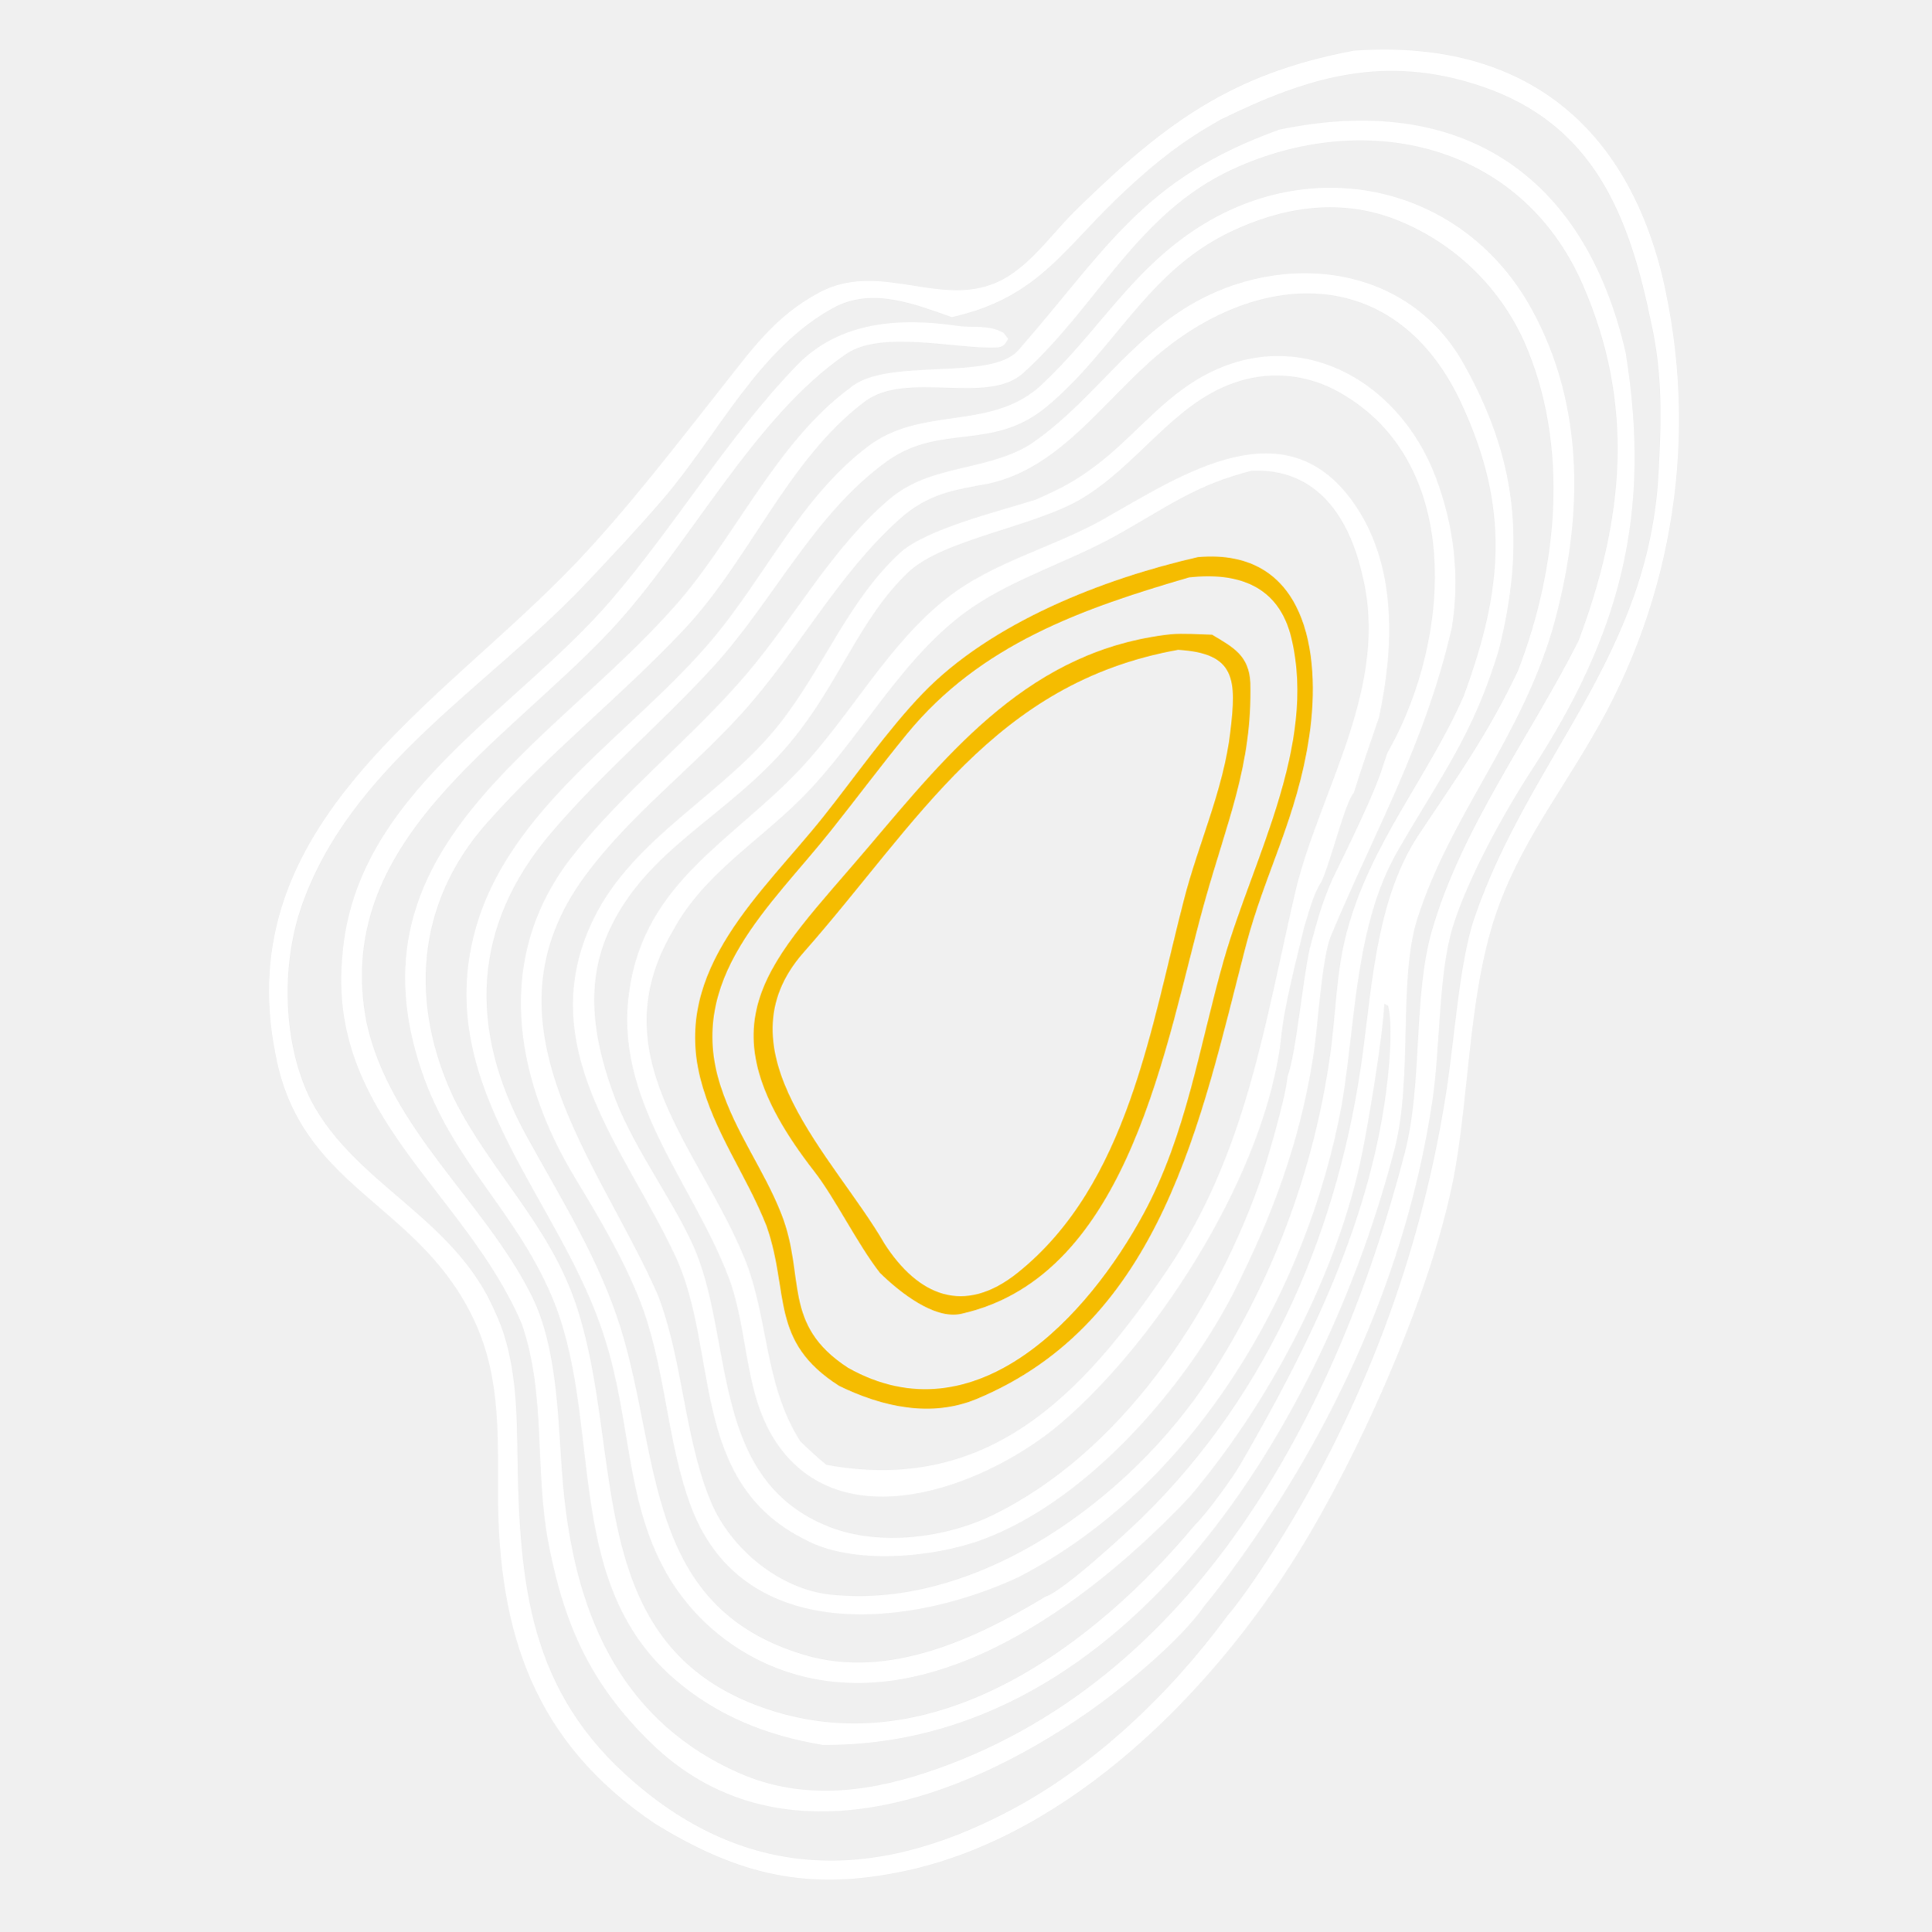
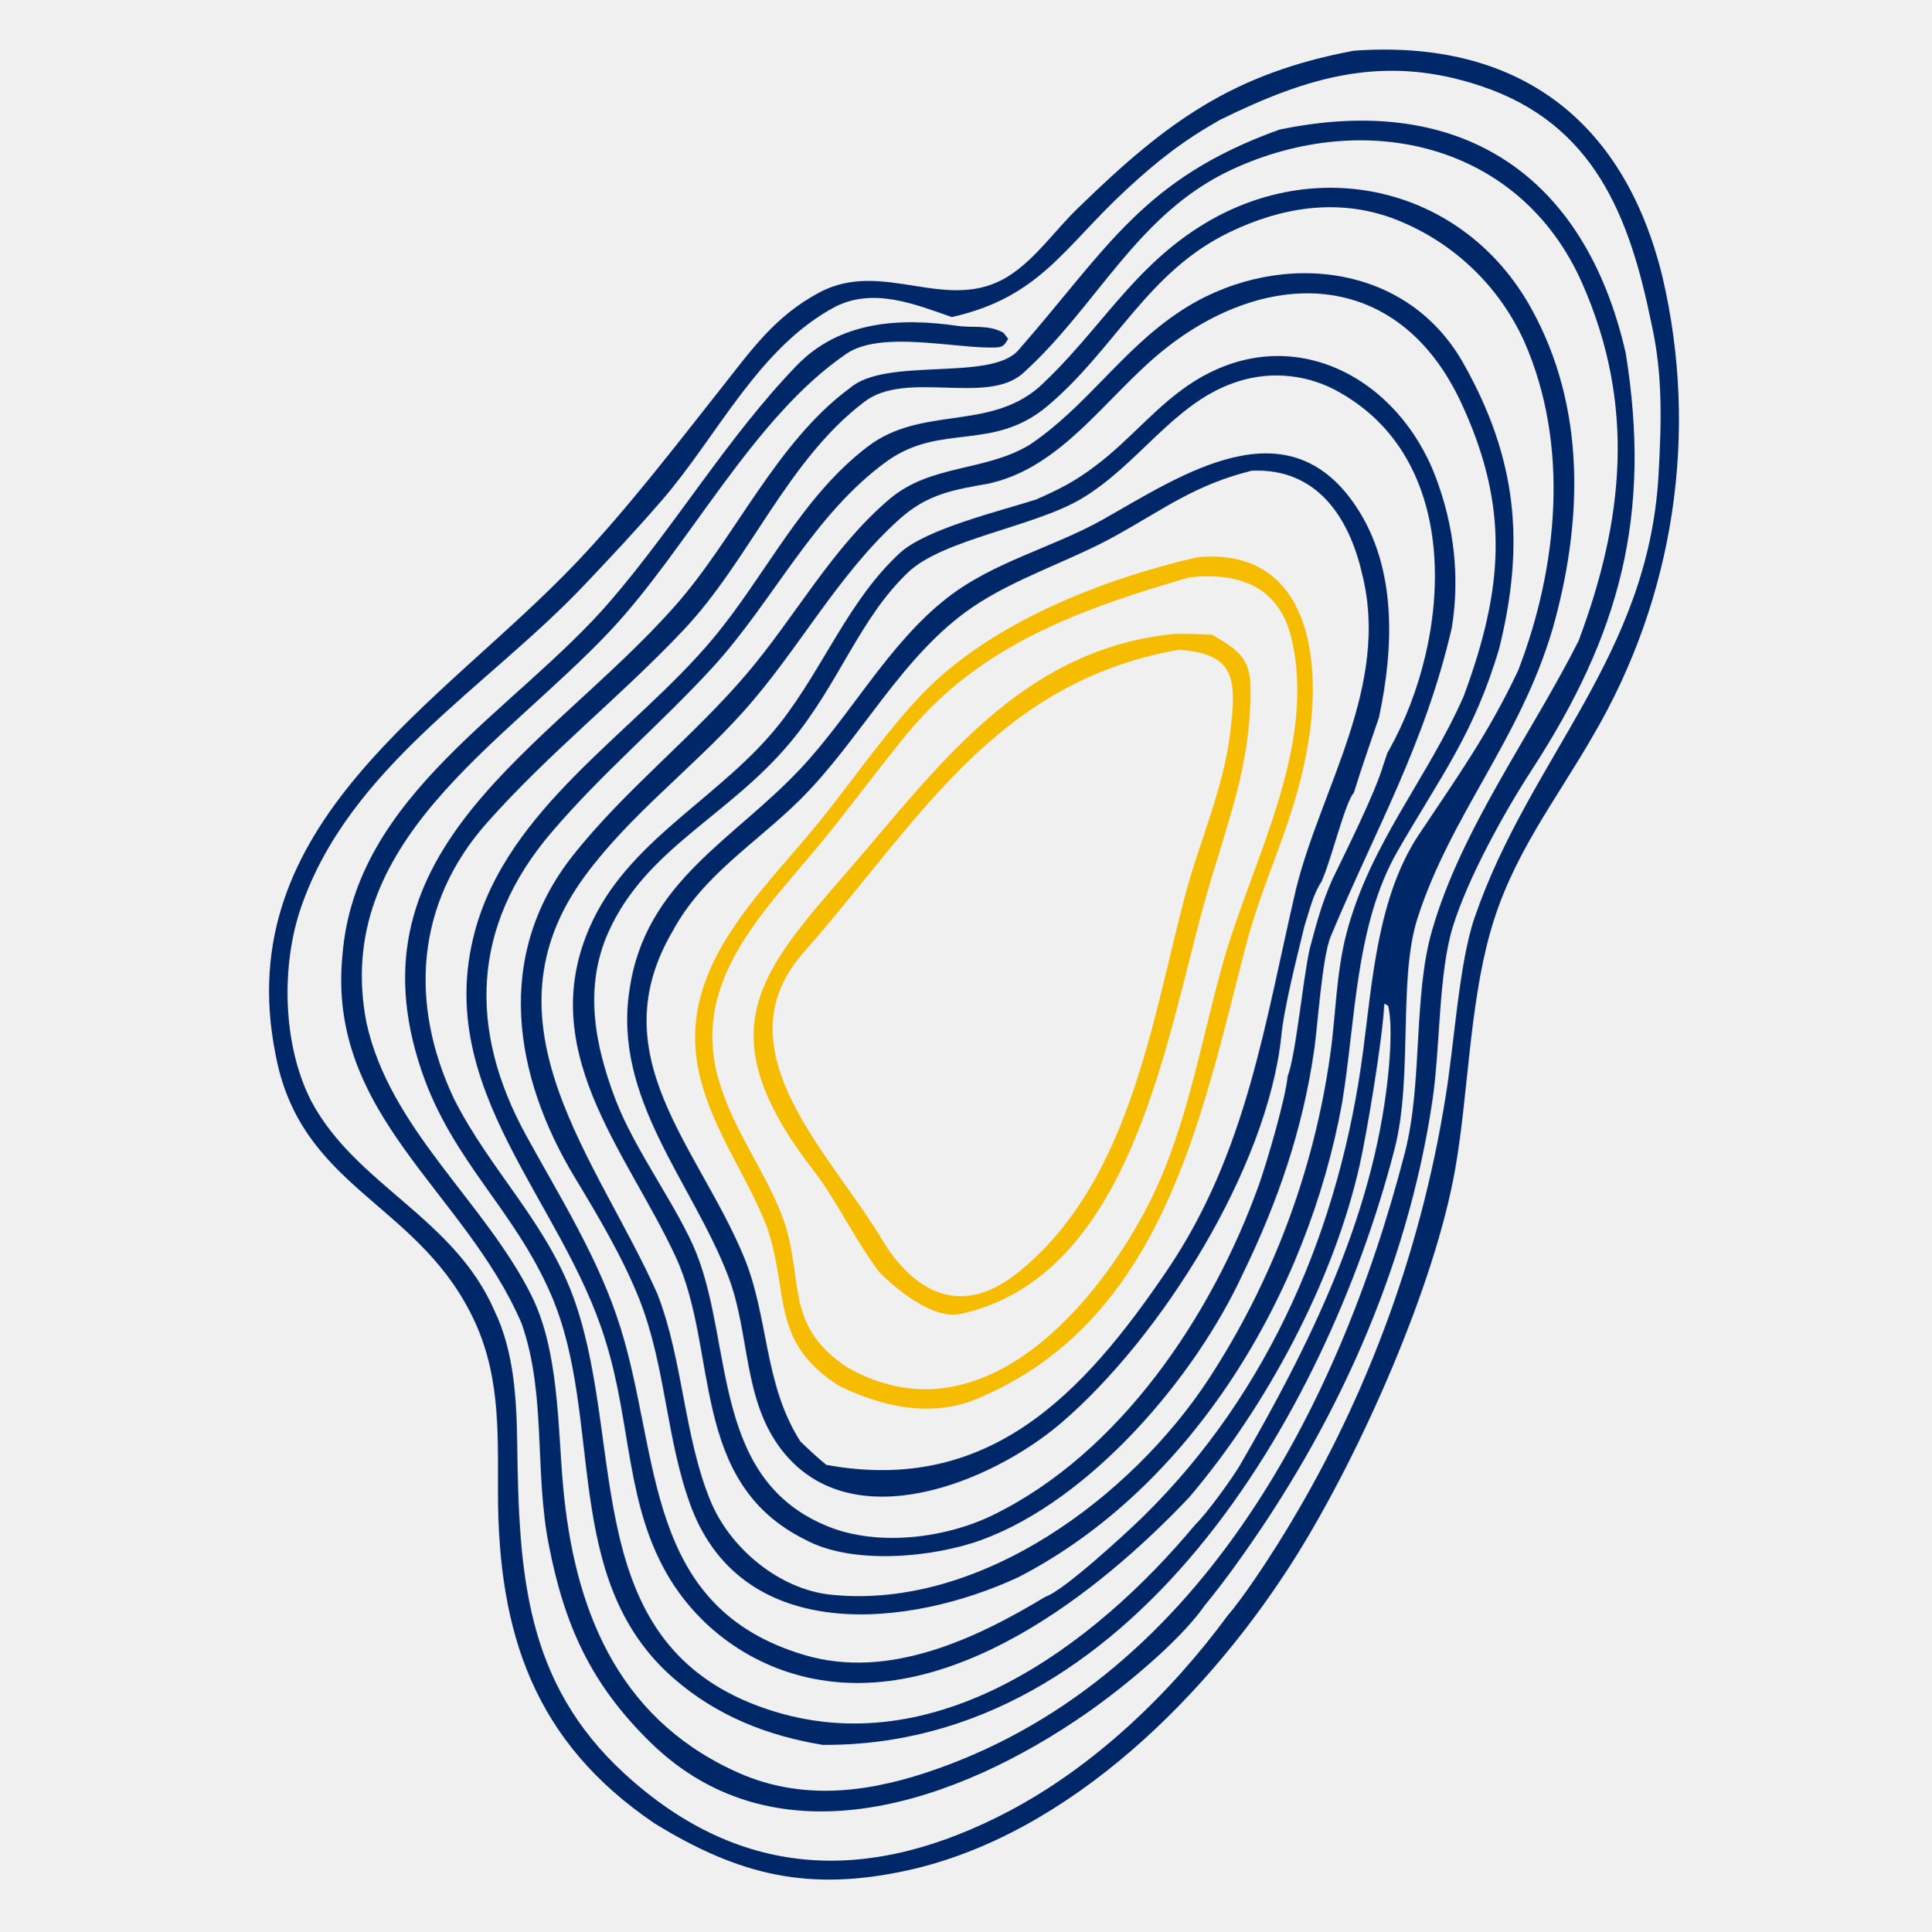
- <svg xmlns="http://www.w3.org/2000/svg" viewBox="47 735 580 580" role="img" aria-label="Terrain topographic mark — concentric ivory contours with a gold inner reading">
-   <path d="M 453.529 750.234 C 502.404 746.702 534.614 770.605 546.237 817.947 C 557.329 864.99 549.835 914.5 525.316 956.152 C 513.851 976.045 500.95 992.129 494.512 1015.19 C 488.308 1037.41 487.964 1063.43 484.116 1085.68 C 478.004 1121.03 455.609 1171.26 436.652 1201.73 C 410.829 1243.24 368.478 1286.01 319.474 1296.74 C 289.982 1303.2 268.974 1298.26 243.544 1282.59 C 207.535 1258.2 196.577 1225.7 196.552 1183.38 C 196.54 1163.99 197.255 1146.48 188.127 1128.94 C 170.976 1095.71 137.121 1091.34 129.739 1051.61 C 115.886 982.249 179.29 946.857 220.046 903.99 C 235.388 887.852 249.908 868.88 263.772 851.346 C 272.8 839.928 279.774 829.929 293.067 822.835 C 312.372 812.532 331.672 829.611 350.092 817.794 C 358.29 812.508 363.995 803.892 371.029 797.22 C 397.53 771.413 417.316 757.084 453.529 750.234 z M 332.86 830.221 C 321.797 826.377 309.436 821.301 297.925 827.083 C 274.896 839.235 262.537 865.839 245.961 885.041 C 238.178 894.057 230.796 901.922 222.686 910.492 C 193.373 941.467 151.979 965.301 137.433 1007.43 C 131.347 1025.06 131.846 1048.79 140.436 1065.62 C 153.8 1090.85 183.256 1100.58 195.485 1128.61 C 201.422 1140.95 202.146 1155.18 202.331 1168.79 C 202.855 1207.44 204.638 1240.23 234.582 1267.7 C 269.785 1300 308.902 1300.66 350.154 1278.87 C 375.752 1265.35 398.429 1243.66 415.726 1220.16 C 420.054 1215.18 426.97 1204.75 430.612 1198.93 C 456.292 1158.06 473.461 1112.42 481.091 1064.76 C 483.757 1048.83 485.154 1024.29 489.848 1010.62 C 506.354 962.544 542.087 932.176 545.112 877.513 C 545.965 862.098 546.477 847.494 542.898 831.827 C 536.382 799.942 525.749 772.267 491.939 760.888 C 462.887 751.11 440.016 757.908 413.376 771.002 C 402.142 777.393 394.733 783.185 385.21 791.997 C 366.471 809.335 359.322 824.284 332.86 830.221 z" fill-rule="evenodd" fill="#FFFFFF" />
-   <path d="M 431.216 773.935 C 485.449 762.613 522.957 787.183 535.254 841.041 C 543.092 889.708 533.606 925.361 506.991 966.307 C 498.68 979.094 487.814 998.803 483.344 1013.28 C 478.971 1027.45 479.609 1049.33 477.194 1065.59 C 469.641 1116.43 447.844 1164.12 417.75 1205.54 C 414.882 1209.51 411.897 1213.39 408.8 1217.18 C 401.38 1227.9 384.041 1242.07 373.403 1249.47 C 335.181 1276.06 280.597 1295.77 242.292 1258.24 C 224.396 1240.71 216.536 1223.14 211.825 1199.04 C 207.414 1176.49 211.128 1153.99 203.69 1132.57 C 186.628 1092.67 145.024 1069.97 149.857 1021.7 C 153.752 973.599 201.712 948.688 230.339 915.457 C 249.865 892.791 265.659 866.101 286.286 844.756 C 299.302 831.288 317.487 830.389 334.524 832.854 C 339.478 833.57 343.635 832.38 348.35 834.912 L 349.789 836.757 C 348.789 838.362 348.459 839.24 346.223 839.34 C 334.438 839.867 311.771 834.048 301.211 841.235 C 273.171 860.319 253.686 899.51 230.319 924.387 C 197.848 958.956 146.639 987.967 157.034 1042.03 C 163.998 1074.05 192.455 1095.78 206.575 1124.01 C 214.852 1140.56 214.473 1162.91 216.084 1181.02 C 219.354 1217.77 232.063 1250.22 267.009 1266.61 C 286.061 1275.72 305.749 1273.75 324.993 1267.42 C 405.993 1240.77 448.904 1158.65 468.913 1081.22 C 474.345 1060.2 471.355 1034.4 477.063 1014.52 C 485.85 983.917 506.792 955.811 521.099 927.466 C 534.697 891.135 538.286 856.621 522.206 820.132 C 503.582 777.867 456.863 767.457 417.073 785.868 C 388.454 799.109 376.643 826.873 354.237 847.087 C 343.34 856.828 319.079 845.996 306.552 855.709 C 283.461 873.19 272.091 903.234 252.336 924.151 C 232.994 944.63 212.064 960.888 193.185 982.181 C 171.811 1006.29 169.827 1036.48 183.389 1065.09 C 194.482 1087.04 211.67 1102.54 219.812 1126.32 C 234.987 1170.64 220.882 1229.26 277.249 1248.27 C 327.808 1265.32 375.783 1229.14 406.018 1192.83 C 409.238 1189.81 417.14 1178.93 419.491 1174.87 C 440.288 1138.96 459.251 1100.68 463.787 1058.88 C 464.443 1052.83 465.24 1042.77 463.903 1037.05 L 462.737 1036.46 C 462.366 1046.33 457.54 1075.18 455.358 1084.88 C 447.506 1119.79 427.321 1157.48 404.138 1184.71 C 376.871 1213.51 332.429 1248.5 289.57 1238.81 C 272.396 1234.93 257.506 1224.3 248.25 1209.32 C 234.738 1187.21 236.765 1162.6 228.72 1137.27 C 215.864 1095.48 176.985 1062.3 189.548 1014.97 C 199.519 977.394 237.521 955.044 261.139 926.757 C 277.057 907.694 287.555 884.353 307.628 869.092 C 323.701 856.873 343.797 864.372 358.93 851.367 C 377.217 834.639 387.083 815.039 409.248 801.866 C 443.941 781.248 486.897 791.743 506.775 827.433 C 523.361 857.215 522.447 891.597 513.293 923.895 C 503.477 957.221 482.614 979.801 472.677 1010.92 C 466.871 1029.11 471.386 1058.63 465.83 1080.11 C 445.003 1160.63 386.569 1259.65 294.045 1259.04 C 277.549 1256.29 262.323 1250.43 249.198 1238.95 C 215.184 1209.19 228.562 1160.95 212.47 1123.77 C 201.353 1098.09 182.954 1083.9 173.695 1056.87 C 150.658 989.632 211.961 959.684 249.665 917.035 C 267.579 896.889 280.113 867.761 302.305 851.502 C 313.185 842.114 344.544 849.641 352.832 840.182 C 379.566 809.667 390.191 788.667 431.216 773.935 z M 360.952 1214.55 C 366.433 1212.81 385.593 1195.1 390.38 1190.41 C 428.576 1152.9 449.487 1103.17 456.38 1050.68 C 459.196 1029.24 460.8 1004.18 473.144 985.626 C 484.758 968.172 493.878 955.54 502.944 936.37 C 514.902 905.343 518.469 868.688 504.796 837.614 C 497.06 820.46 482.792 807.107 465.164 800.524 C 448.607 794.483 431.83 797.256 416.324 804.707 C 391.544 816.615 381.975 839.796 361.605 856.92 C 345.167 870.739 329.687 861.956 313.521 873.41 C 291.257 889.414 279.237 915.579 261.015 935.44 C 245.105 952.781 227.874 967.073 212.513 985.122 C 188.623 1013.19 187.564 1044.17 204.99 1075.97 C 215.289 1094.76 226.868 1112.99 233.337 1133.69 C 245.491 1172.59 240.191 1217.75 288.679 1232.07 C 313.86 1239.51 339.952 1227.26 360.952 1214.55 z" fill-rule="evenodd" fill="#FFFFFF" />
-   <path d="M 352.834 1208.69 C 320.127 1223.88 270.517 1229.07 254.693 1187.92 C 246.988 1167.54 247.05 1145.35 238.905 1124.94 C 233.887 1112.44 226.639 1100.24 219.666 1088.7 C 201.111 1057.99 195.409 1021.98 218.907 992.117 C 234.491 972.313 255.065 956.438 271.414 937.174 C 285.901 920.104 296.918 899.465 314.191 884.838 C 326.596 874.355 342.855 876.673 356.252 868.559 C 373.255 857.176 383.954 840.062 401.193 828.65 C 428.929 810.083 468.813 812.82 486.454 844.036 C 502.704 872.79 505.042 898.349 497.248 929.783 C 489.626 955.519 479.764 967.968 466.722 990.639 C 453.94 1012.86 454.152 1041.91 450.043 1066.41 C 439.674 1123.26 405.349 1181.58 352.834 1208.69 z M 486.589 944.083 C 498.546 911.729 500.47 887.431 485.846 855.992 C 466.654 814.732 426.148 815.086 394.762 841.525 C 378.787 854.981 365.959 874.734 345.185 879.927 L 343.943 880.227 C 333.326 882.098 325.616 883.343 317.214 890.837 C 298.433 907.668 286.818 930.357 269.982 949.018 C 254.659 966.003 236.141 979.765 222.709 998.026 C 190.091 1042.25 226.561 1083.24 244.454 1123.66 C 252.165 1143.48 252.364 1166.38 260.435 1185.89 C 266.277 1200.01 281.041 1212.33 296.554 1213.94 C 341.568 1218.61 387.049 1184.19 410.018 1149.13 C 429.134 1119.81 441.58 1086.65 446.476 1051.99 C 448.216 1039.84 448.247 1027.27 451.412 1015.23 C 458.482 988.335 475.741 968.757 486.589 944.083 z" fill-rule="evenodd" fill="#FFFFFF" />
-   <path d="M 358.156 885.013 C 365.181 881.925 369.864 879.556 376 874.901 C 386.641 866.956 394.632 856.326 406.004 849.306 C 435.288 831.227 466.907 848.396 478.201 878.328 C 483.669 892.818 485.499 908.105 483.033 923.47 C 475.035 958.337 460.19 983.877 446.676 1016.18 C 444.081 1022.38 442.788 1042.72 441.693 1050.34 C 438.276 1074.13 430.782 1095.99 420.26 1117.56 C 405.937 1148.67 374.489 1185.61 341.655 1197.53 C 327.097 1202.81 302.852 1205.11 288.741 1197.36 C 253.836 1179.99 263.001 1140.66 249.889 1112.38 C 235.076 1080.43 206.475 1049.47 225.245 1010.99 C 237.292 986.288 264.245 973.856 281.216 952.257 C 294.392 935.488 301.854 915.131 317.488 900.856 C 325.575 893.734 347.117 888.54 358.156 885.013 z M 433.719 1058.22 C 436.198 1051.83 438.225 1029.53 440.357 1019.89 C 442.538 1011.82 443.816 1006.71 447.14 999.111 C 451.293 990.537 459.927 973.288 462.401 964.9 L 463.686 961.09 L 464.281 960.045 C 482.922 926.563 486.941 872.362 447.609 851.916 C 438.212 847.118 427.242 846.445 417.329 850.059 C 399.298 856.467 388.861 874.55 371.884 884.714 C 357.736 893.185 330.265 896.893 319.778 906.844 C 305.059 920.812 299.1 940.204 284.481 957.807 C 265.852 980.237 241.019 989.692 229.703 1014.99 C 222.239 1031.67 225.68 1049 231.858 1065.24 C 237.698 1080.6 250.86 1097.99 256.225 1111.58 C 267.235 1139.48 260.728 1179.74 296.146 1193.62 C 311.047 1199.46 330.944 1196.96 345.139 1190.05 C 383.358 1171.43 410.926 1130.15 424.975 1091.15 C 427.409 1084.39 433.101 1064.96 433.719 1058.22 z" fill-rule="evenodd" fill="#FFFFFF" />
-   <path d="M 431.802 1046.36 C 427.531 1085.85 395.902 1136.45 365.783 1162.29 C 344.994 1180.13 302.937 1197.45 281.916 1170.67 C 270 1155.48 272.325 1135.61 265.719 1118.34 C 254.844 1089.93 230.955 1064.87 236.061 1032.23 C 240.738 999.768 267.204 987.446 287.55 965.704 C 302.597 949.626 313.965 928.209 331.338 914.66 C 345.251 903.705 363.22 899.473 378.176 891.047 C 401.78 877.749 433.627 855.845 454.406 887.312 C 466.523 905.661 465.66 929.431 461.144 950.491 C 458.634 957.912 455.883 965.644 453.599 973.106 C 451.028 975.711 446.713 993.742 443.853 999.833 C 441.297 1003.72 440.217 1008.71 438.739 1013.24 C 436.626 1022.03 432.567 1037.77 431.802 1046.36 z M 287.341 1167.87 C 290.112 1170.55 292.193 1172.48 295.159 1174.94 C 343.603 1183.81 372.001 1154.16 397.459 1116.6 C 421.517 1081.11 426.82 1042.23 436.278 1001.81 C 443.788 971.576 464.504 940.815 456.095 907.419 C 452.189 890.302 442.445 875.458 422.899 876.369 C 405.962 880.588 397.009 887.599 381.926 895.974 C 368.429 903.468 351.981 908.564 339.096 917.329 C 317.788 931.824 305.455 957.169 287.279 975.173 C 274.013 988.314 258.159 997.785 249.119 1014.47 C 227.028 1051.87 256.623 1079.15 270.428 1112.49 C 277.919 1130.58 276.317 1150.53 287.341 1167.87 z" fill-rule="evenodd" fill="#FFFFFF" />
+ <svg xmlns="http://www.w3.org/2000/svg" viewBox="47 735 580 580" role="img" aria-label="Terrain topographic mark — concentric navy contours with a gold inner reading">
+   <path d="M 453.529 750.234 C 502.404 746.702 534.614 770.605 546.237 817.947 C 557.329 864.99 549.835 914.5 525.316 956.152 C 513.851 976.045 500.95 992.129 494.512 1015.19 C 488.308 1037.41 487.964 1063.43 484.116 1085.68 C 478.004 1121.03 455.609 1171.26 436.652 1201.73 C 410.829 1243.24 368.478 1286.01 319.474 1296.74 C 289.982 1303.2 268.974 1298.26 243.544 1282.59 C 207.535 1258.2 196.577 1225.7 196.552 1183.38 C 196.54 1163.99 197.255 1146.48 188.127 1128.94 C 170.976 1095.71 137.121 1091.34 129.739 1051.61 C 115.886 982.249 179.29 946.857 220.046 903.99 C 235.388 887.852 249.908 868.88 263.772 851.346 C 272.8 839.928 279.774 829.929 293.067 822.835 C 312.372 812.532 331.672 829.611 350.092 817.794 C 358.29 812.508 363.995 803.892 371.029 797.22 C 397.53 771.413 417.316 757.084 453.529 750.234 z M 332.86 830.221 C 321.797 826.377 309.436 821.301 297.925 827.083 C 274.896 839.235 262.537 865.839 245.961 885.041 C 238.178 894.057 230.796 901.922 222.686 910.492 C 193.373 941.467 151.979 965.301 137.433 1007.43 C 131.347 1025.06 131.846 1048.79 140.436 1065.62 C 153.8 1090.85 183.256 1100.58 195.485 1128.61 C 201.422 1140.95 202.146 1155.18 202.331 1168.79 C 202.855 1207.44 204.638 1240.23 234.582 1267.7 C 269.785 1300 308.902 1300.66 350.154 1278.87 C 375.752 1265.35 398.429 1243.66 415.726 1220.16 C 420.054 1215.18 426.97 1204.75 430.612 1198.93 C 456.292 1158.06 473.461 1112.42 481.091 1064.76 C 483.757 1048.83 485.154 1024.29 489.848 1010.62 C 506.354 962.544 542.087 932.176 545.112 877.513 C 545.965 862.098 546.477 847.494 542.898 831.827 C 536.382 799.942 525.749 772.267 491.939 760.888 C 462.887 751.11 440.016 757.908 413.376 771.002 C 402.142 777.393 394.733 783.185 385.21 791.997 C 366.471 809.335 359.322 824.284 332.86 830.221 z" fill-rule="evenodd" fill="#002868" />
+   <path d="M 431.216 773.935 C 485.449 762.613 522.957 787.183 535.254 841.041 C 543.092 889.708 533.606 925.361 506.991 966.307 C 498.68 979.094 487.814 998.803 483.344 1013.28 C 478.971 1027.45 479.609 1049.33 477.194 1065.59 C 469.641 1116.43 447.844 1164.12 417.75 1205.54 C 414.882 1209.51 411.897 1213.39 408.8 1217.18 C 401.38 1227.9 384.041 1242.07 373.403 1249.47 C 335.181 1276.06 280.597 1295.77 242.292 1258.24 C 224.396 1240.71 216.536 1223.14 211.825 1199.04 C 207.414 1176.49 211.128 1153.99 203.69 1132.57 C 186.628 1092.67 145.024 1069.97 149.857 1021.7 C 153.752 973.599 201.712 948.688 230.339 915.457 C 249.865 892.791 265.659 866.101 286.286 844.756 C 299.302 831.288 317.487 830.389 334.524 832.854 C 339.478 833.57 343.635 832.38 348.35 834.912 L 349.789 836.757 C 348.789 838.362 348.459 839.24 346.223 839.34 C 334.438 839.867 311.771 834.048 301.211 841.235 C 273.171 860.319 253.686 899.51 230.319 924.387 C 197.848 958.956 146.639 987.967 157.034 1042.03 C 163.998 1074.05 192.455 1095.78 206.575 1124.01 C 214.852 1140.56 214.473 1162.91 216.084 1181.02 C 219.354 1217.77 232.063 1250.22 267.009 1266.61 C 286.061 1275.72 305.749 1273.75 324.993 1267.42 C 405.993 1240.77 448.904 1158.65 468.913 1081.22 C 474.345 1060.2 471.355 1034.4 477.063 1014.52 C 485.85 983.917 506.792 955.811 521.099 927.466 C 534.697 891.135 538.286 856.621 522.206 820.132 C 503.582 777.867 456.863 767.457 417.073 785.868 C 388.454 799.109 376.643 826.873 354.237 847.087 C 343.34 856.828 319.079 845.996 306.552 855.709 C 283.461 873.19 272.091 903.234 252.336 924.151 C 232.994 944.63 212.064 960.888 193.185 982.181 C 171.811 1006.29 169.827 1036.48 183.389 1065.09 C 194.482 1087.04 211.67 1102.54 219.812 1126.32 C 234.987 1170.64 220.882 1229.26 277.249 1248.27 C 327.808 1265.32 375.783 1229.14 406.018 1192.83 C 409.238 1189.81 417.14 1178.93 419.491 1174.87 C 440.288 1138.96 459.251 1100.68 463.787 1058.88 C 464.443 1052.83 465.24 1042.77 463.903 1037.05 L 462.737 1036.46 C 462.366 1046.33 457.54 1075.18 455.358 1084.88 C 447.506 1119.79 427.321 1157.48 404.138 1184.71 C 376.871 1213.51 332.429 1248.5 289.57 1238.81 C 272.396 1234.93 257.506 1224.3 248.25 1209.32 C 234.738 1187.21 236.765 1162.6 228.72 1137.27 C 215.864 1095.48 176.985 1062.3 189.548 1014.97 C 199.519 977.394 237.521 955.044 261.139 926.757 C 277.057 907.694 287.555 884.353 307.628 869.092 C 323.701 856.873 343.797 864.372 358.93 851.367 C 377.217 834.639 387.083 815.039 409.248 801.866 C 443.941 781.248 486.897 791.743 506.775 827.433 C 523.361 857.215 522.447 891.597 513.293 923.895 C 503.477 957.221 482.614 979.801 472.677 1010.92 C 466.871 1029.11 471.386 1058.63 465.83 1080.11 C 445.003 1160.63 386.569 1259.65 294.045 1259.04 C 277.549 1256.29 262.323 1250.43 249.198 1238.95 C 215.184 1209.19 228.562 1160.95 212.47 1123.77 C 201.353 1098.09 182.954 1083.9 173.695 1056.87 C 150.658 989.632 211.961 959.684 249.665 917.035 C 267.579 896.889 280.113 867.761 302.305 851.502 C 313.185 842.114 344.544 849.641 352.832 840.182 C 379.566 809.667 390.191 788.667 431.216 773.935 z M 360.952 1214.55 C 366.433 1212.81 385.593 1195.1 390.38 1190.41 C 428.576 1152.9 449.487 1103.17 456.38 1050.68 C 459.196 1029.24 460.8 1004.18 473.144 985.626 C 484.758 968.172 493.878 955.54 502.944 936.37 C 514.902 905.343 518.469 868.688 504.796 837.614 C 497.06 820.46 482.792 807.107 465.164 800.524 C 448.607 794.483 431.83 797.256 416.324 804.707 C 391.544 816.615 381.975 839.796 361.605 856.92 C 345.167 870.739 329.687 861.956 313.521 873.41 C 291.257 889.414 279.237 915.579 261.015 935.44 C 245.105 952.781 227.874 967.073 212.513 985.122 C 188.623 1013.19 187.564 1044.17 204.99 1075.97 C 215.289 1094.76 226.868 1112.99 233.337 1133.69 C 245.491 1172.59 240.191 1217.75 288.679 1232.07 C 313.86 1239.51 339.952 1227.26 360.952 1214.55 z" fill-rule="evenodd" fill="#002868" />
+   <path d="M 352.834 1208.69 C 320.127 1223.88 270.517 1229.07 254.693 1187.92 C 246.988 1167.54 247.05 1145.35 238.905 1124.94 C 233.887 1112.44 226.639 1100.24 219.666 1088.7 C 201.111 1057.99 195.409 1021.98 218.907 992.117 C 234.491 972.313 255.065 956.438 271.414 937.174 C 285.901 920.104 296.918 899.465 314.191 884.838 C 326.596 874.355 342.855 876.673 356.252 868.559 C 373.255 857.176 383.954 840.062 401.193 828.65 C 428.929 810.083 468.813 812.82 486.454 844.036 C 502.704 872.79 505.042 898.349 497.248 929.783 C 489.626 955.519 479.764 967.968 466.722 990.639 C 453.94 1012.86 454.152 1041.91 450.043 1066.41 C 439.674 1123.26 405.349 1181.58 352.834 1208.69 z M 486.589 944.083 C 498.546 911.729 500.47 887.431 485.846 855.992 C 466.654 814.732 426.148 815.086 394.762 841.525 C 378.787 854.981 365.959 874.734 345.185 879.927 L 343.943 880.227 C 333.326 882.098 325.616 883.343 317.214 890.837 C 298.433 907.668 286.818 930.357 269.982 949.018 C 254.659 966.003 236.141 979.765 222.709 998.026 C 190.091 1042.25 226.561 1083.24 244.454 1123.66 C 252.165 1143.48 252.364 1166.38 260.435 1185.89 C 266.277 1200.01 281.041 1212.33 296.554 1213.94 C 341.568 1218.61 387.049 1184.19 410.018 1149.13 C 429.134 1119.81 441.58 1086.65 446.476 1051.99 C 448.216 1039.84 448.247 1027.27 451.412 1015.23 C 458.482 988.335 475.741 968.757 486.589 944.083 z" fill-rule="evenodd" fill="#002868" />
+   <path d="M 358.156 885.013 C 365.181 881.925 369.864 879.556 376 874.901 C 386.641 866.956 394.632 856.326 406.004 849.306 C 435.288 831.227 466.907 848.396 478.201 878.328 C 483.669 892.818 485.499 908.105 483.033 923.47 C 475.035 958.337 460.19 983.877 446.676 1016.18 C 444.081 1022.38 442.788 1042.72 441.693 1050.34 C 438.276 1074.13 430.782 1095.99 420.26 1117.56 C 405.937 1148.67 374.489 1185.61 341.655 1197.53 C 327.097 1202.81 302.852 1205.11 288.741 1197.36 C 253.836 1179.99 263.001 1140.66 249.889 1112.38 C 235.076 1080.43 206.475 1049.47 225.245 1010.99 C 237.292 986.288 264.245 973.856 281.216 952.257 C 294.392 935.488 301.854 915.131 317.488 900.856 C 325.575 893.734 347.117 888.54 358.156 885.013 z M 433.719 1058.22 C 436.198 1051.83 438.225 1029.53 440.357 1019.89 C 442.538 1011.82 443.816 1006.71 447.14 999.111 C 451.293 990.537 459.927 973.288 462.401 964.9 L 463.686 961.09 L 464.281 960.045 C 482.922 926.563 486.941 872.362 447.609 851.916 C 438.212 847.118 427.242 846.445 417.329 850.059 C 399.298 856.467 388.861 874.55 371.884 884.714 C 357.736 893.185 330.265 896.893 319.778 906.844 C 305.059 920.812 299.1 940.204 284.481 957.807 C 265.852 980.237 241.019 989.692 229.703 1014.99 C 222.239 1031.67 225.68 1049 231.858 1065.24 C 237.698 1080.6 250.86 1097.99 256.225 1111.58 C 267.235 1139.48 260.728 1179.74 296.146 1193.62 C 311.047 1199.46 330.944 1196.96 345.139 1190.05 C 383.358 1171.43 410.926 1130.15 424.975 1091.15 C 427.409 1084.39 433.101 1064.96 433.719 1058.22 z" fill-rule="evenodd" fill="#002868" />
+   <path d="M 431.802 1046.36 C 427.531 1085.85 395.902 1136.45 365.783 1162.29 C 344.994 1180.13 302.937 1197.45 281.916 1170.67 C 270 1155.48 272.325 1135.61 265.719 1118.34 C 254.844 1089.93 230.955 1064.87 236.061 1032.23 C 240.738 999.768 267.204 987.446 287.55 965.704 C 302.597 949.626 313.965 928.209 331.338 914.66 C 345.251 903.705 363.22 899.473 378.176 891.047 C 401.78 877.749 433.627 855.845 454.406 887.312 C 466.523 905.661 465.66 929.431 461.144 950.491 C 458.634 957.912 455.883 965.644 453.599 973.106 C 451.028 975.711 446.713 993.742 443.853 999.833 C 441.297 1003.72 440.217 1008.71 438.739 1013.24 C 436.626 1022.03 432.567 1037.77 431.802 1046.36 z M 287.341 1167.87 C 290.112 1170.55 292.193 1172.48 295.159 1174.94 C 343.603 1183.81 372.001 1154.16 397.459 1116.6 C 421.517 1081.11 426.82 1042.23 436.278 1001.81 C 443.788 971.576 464.504 940.815 456.095 907.419 C 452.189 890.302 442.445 875.458 422.899 876.369 C 405.962 880.588 397.009 887.599 381.926 895.974 C 368.429 903.468 351.981 908.564 339.096 917.329 C 317.788 931.824 305.455 957.169 287.279 975.173 C 274.013 988.314 258.159 997.785 249.119 1014.47 C 227.028 1051.87 256.623 1079.15 270.428 1112.49 C 277.919 1130.58 276.317 1150.53 287.341 1167.87 z" fill-rule="evenodd" fill="#002868" />
  <path d="M 406.741 902.321 C 439.232 899.458 443.88 931.076 440.237 955.891 C 436.583 980.785 426.848 997.06 421.054 1019.47 C 407.623 1071.43 395.949 1132.06 340.212 1155.19 C 326.718 1160.75 312.144 1157.62 299.058 1151.24 C 277.965 1137.83 284.261 1123.32 277.206 1103.18 C 271.087 1087.71 261.397 1075.05 257.29 1058.67 C 249.055 1025.83 275.911 1003.33 294.282 980.279 C 303.411 968.822 313.659 954.13 324.062 943.321 C 344.621 921.958 378.351 908.816 406.741 902.321 z M 301.688 1145.79 C 340.003 1167.38 373.856 1130.21 390.513 1099.41 C 403.364 1075.62 407.21 1049.11 414.503 1023.49 C 423.114 993.225 442.58 959.224 434.867 926.717 C 431.083 910.771 418.665 906.808 404.158 908.397 C 371.884 917.802 341.444 928.51 319.38 955.424 C 311.568 964.953 303.993 975.114 296.539 984.467 C 278.466 1007.23 252.961 1028.77 263.363 1061.04 C 268.014 1075.48 276.489 1086.34 281.703 1099.71 C 289.03 1118.5 281.675 1132.78 301.688 1145.79 z" fill-rule="evenodd" fill="#F5BC00" />
  <path d="M 398.603 925.485 C 402.068 925.161 407.407 925.499 411.029 925.616 C 417.482 929.469 422.114 931.867 422.519 940.128 C 423.085 964.807 415.63 981.339 408.752 1005.96 C 397.075 1047.76 386.63 1118.22 335.667 1129.58 C 327.551 1131.39 317.051 1122.94 311.276 1117.29 C 304.461 1108.55 297.821 1094.87 291.534 1086.79 C 256.301 1041.53 277.997 1024.54 307.827 989.355 C 332.496 960.26 356.743 930.131 398.603 925.485 z M 312.677 1108.59 C 322.68 1124.03 336.401 1130.22 352.578 1117.29 C 385.791 1090.74 392.611 1043.53 402.68 1004.83 C 407.006 988.128 414.494 972.048 416.515 954.718 C 418.33 939.16 418.249 931.189 400.815 930.159 C 345.342 940.131 322.758 982.03 288.349 1021.03 C 262.292 1050.57 297.62 1082.5 312.677 1108.59 z" fill-rule="evenodd" fill="#F5BC00" />
</svg>
